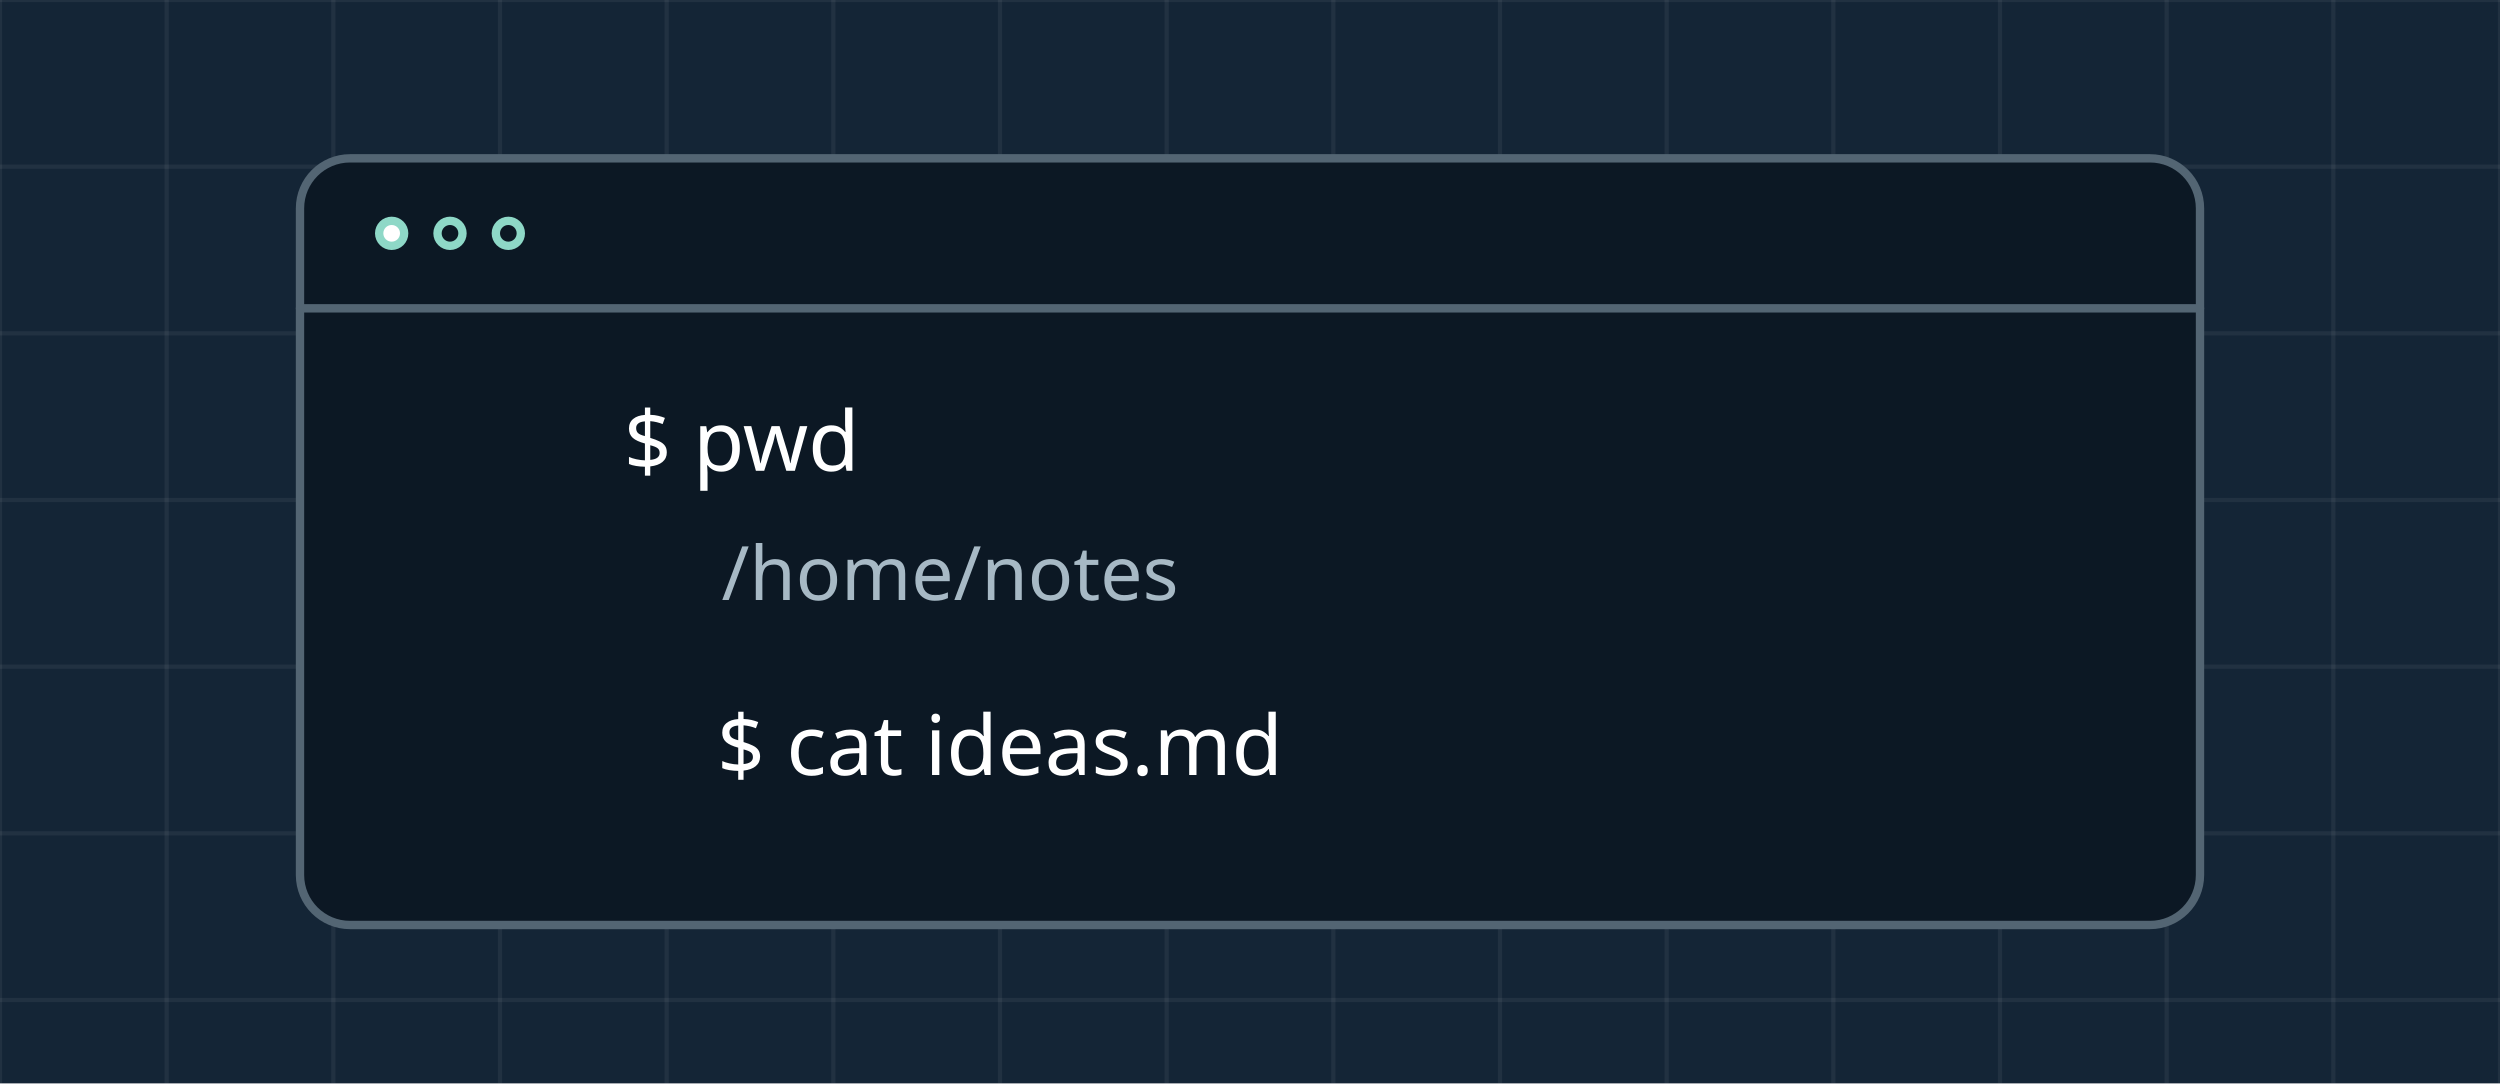
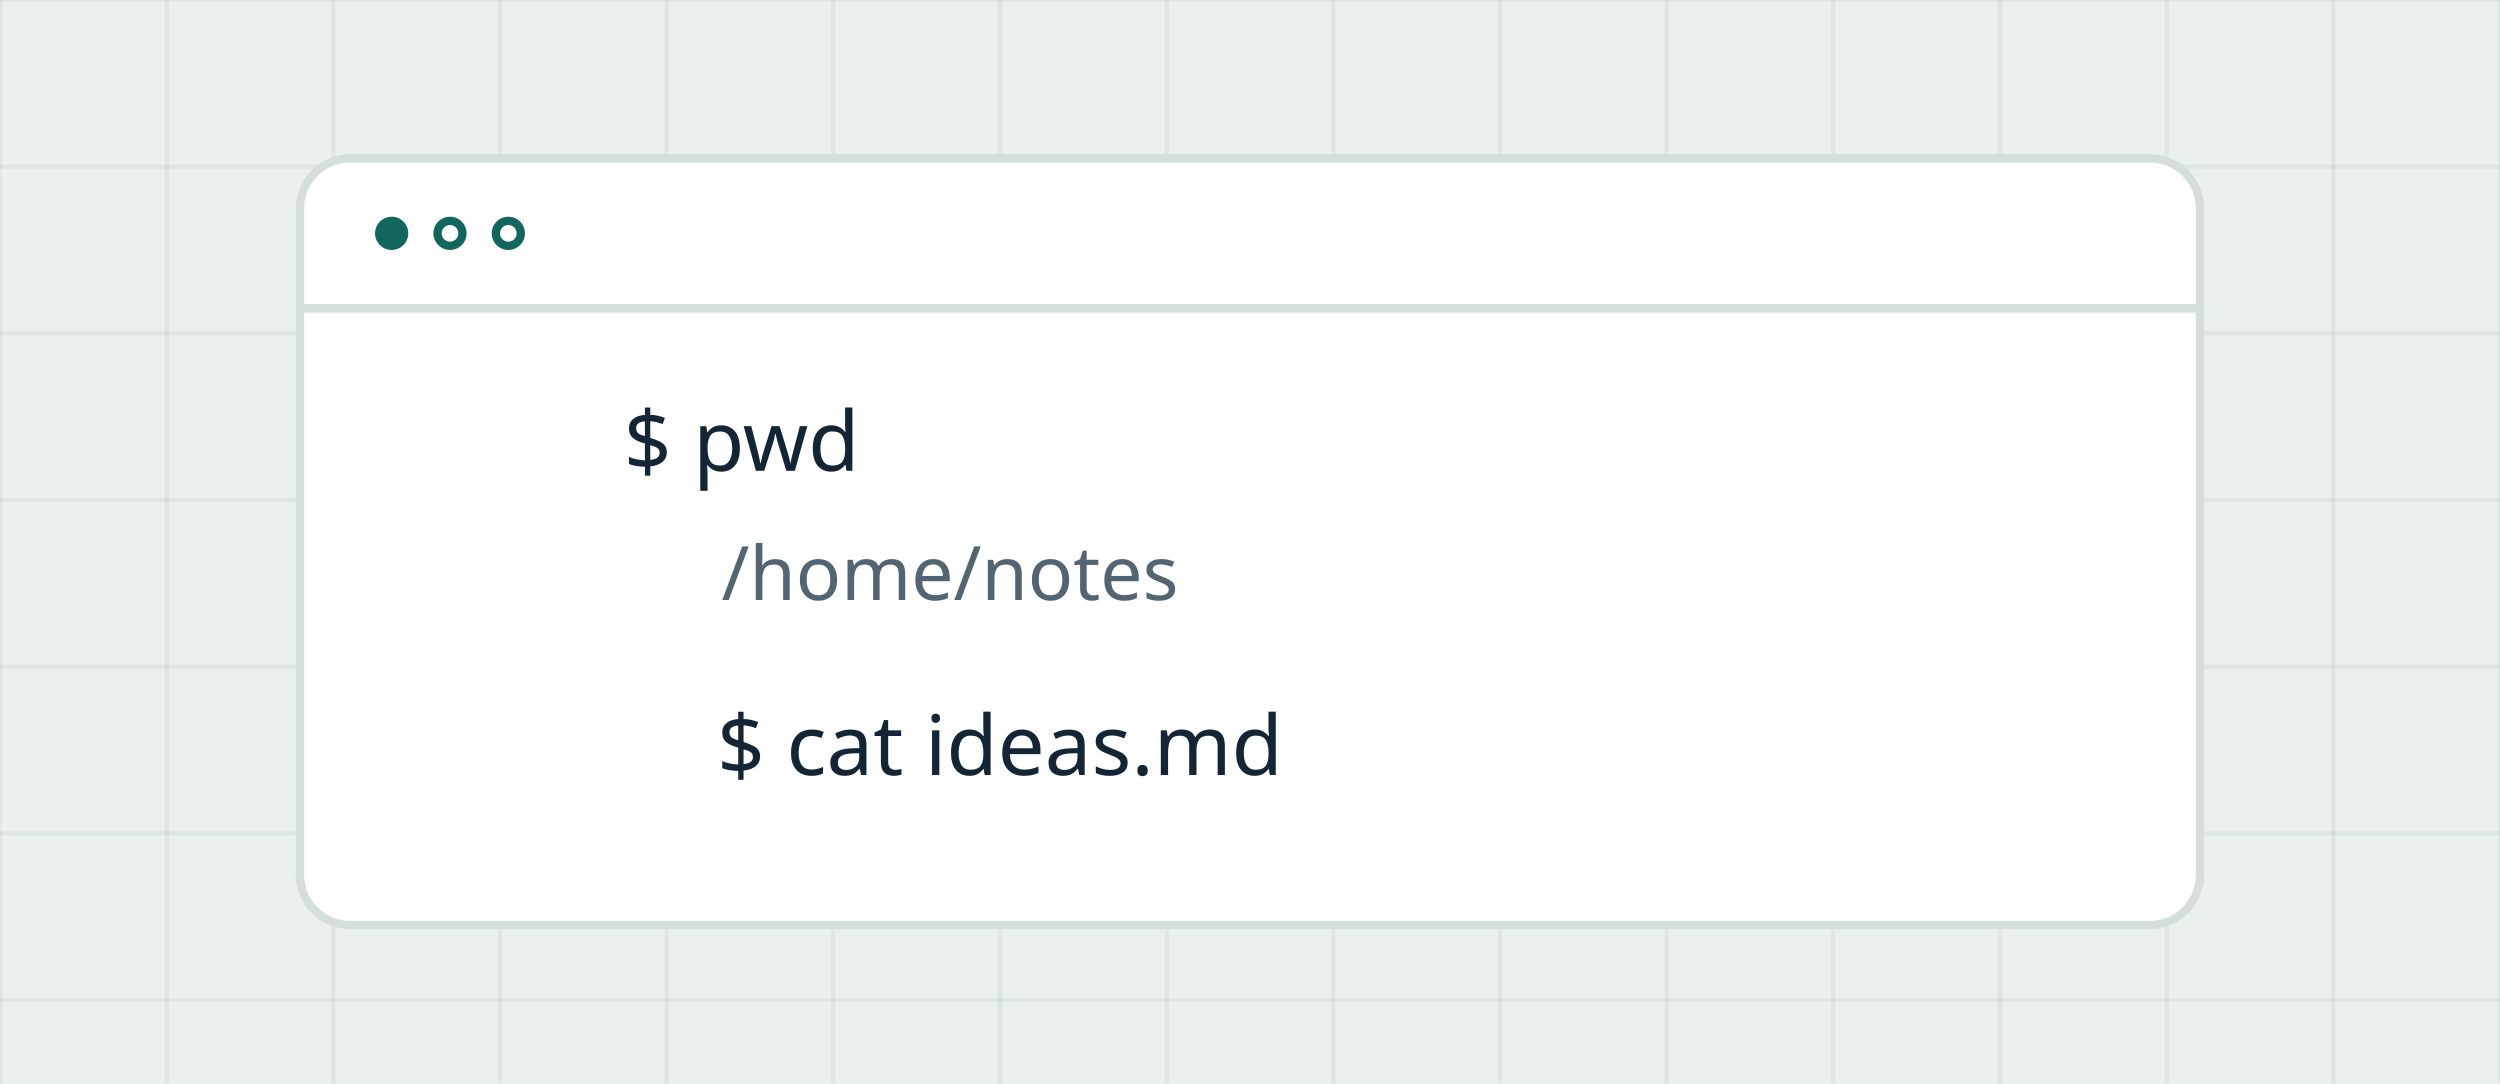
<svg xmlns="http://www.w3.org/2000/svg" viewBox="0 0 600 260" role="img" aria-labelledby="title">
-   <rect width="600" height="260" fill="#142536" />
-   <g stroke="#ffffff" stroke-opacity=".055" fill="none">
+   <rect width="600" height="260" fill="var(--nh-book, #eaf1ed)" />
+   <g stroke="var(--nh-ink, #142536)" stroke-opacity=".055" fill="none">
    <path d="M0 0V260" />
    <path d="M40 0V260" />
    <path d="M80 0V260" />
    <path d="M120 0V260" />
    <path d="M160 0V260" />
    <path d="M200 0V260" />
    <path d="M240 0V260" />
    <path d="M280 0V260" />
    <path d="M320 0V260" />
    <path d="M360 0V260" />
    <path d="M400 0V260" />
    <path d="M440 0V260" />
    <path d="M480 0V260" />
    <path d="M520 0V260" />
    <path d="M560 0V260" />
    <path d="M600 0V260" />
    <path d="M0 0H600" />
    <path d="M0 40H600" />
    <path d="M0 80H600" />
    <path d="M0 120H600" />
    <path d="M0 160H600" />
    <path d="M0 200H600" />
    <path d="M0 240H600" />
  </g>
-   <g fill="none" stroke="#8ed8c7" stroke-width="2" stroke-linecap="round" stroke-linejoin="round">
-     <rect x="72" y="38" width="456" height="184" rx="12" fill="#0c1824" stroke="#536573" />
-     <path d="M72 74H528" stroke="#536573" />
-     <circle cx="94" cy="56" r="3" fill="#ffffff" />
+   <g fill="none" stroke="var(--nh-accent, #12665e)" stroke-width="2" stroke-linecap="round" stroke-linejoin="round">
+     <rect x="72" y="38" width="456" height="184" rx="12" fill="var(--nh-panel, #ffffff)" stroke="var(--nh-line, #d4dfdd)" />
+     <path d="M72 74H528" stroke="var(--nh-line, #d4dfdd)" />
+     <circle cx="94" cy="56" r="3" fill="var(--nh-accent, #12665e)" />
    <circle cx="108" cy="56" r="3" />
    <circle cx="122" cy="56" r="3" />
-     <text x="178" y="113" fill="#ffffff" stroke="none" font-family="system-ui, PingFang SC, sans-serif" font-size="20" text-anchor="middle">$ pwd</text>
-     <text x="228" y="144" fill="#a7b9c5" stroke="none" font-family="system-ui, PingFang SC, sans-serif" font-size="18" text-anchor="middle">/home/notes</text>
-     <text x="240" y="186" fill="#ffffff" stroke="none" font-family="system-ui, PingFang SC, sans-serif" font-size="20" text-anchor="middle">$ cat ideas.md</text>
+     <text x="178" y="113" fill="var(--nh-ink, #142536)" stroke="none" font-family="system-ui, PingFang SC, sans-serif" font-size="20" text-anchor="middle">$ pwd</text>
+     <text x="228" y="144" fill="var(--nh-muted, #536573)" stroke="none" font-family="system-ui, PingFang SC, sans-serif" font-size="18" text-anchor="middle">/home/notes</text>
+     <text x="240" y="186" fill="var(--nh-ink, #142536)" stroke="none" font-family="system-ui, PingFang SC, sans-serif" font-size="20" text-anchor="middle">$ cat ideas.md</text>
  </g>
</svg>
